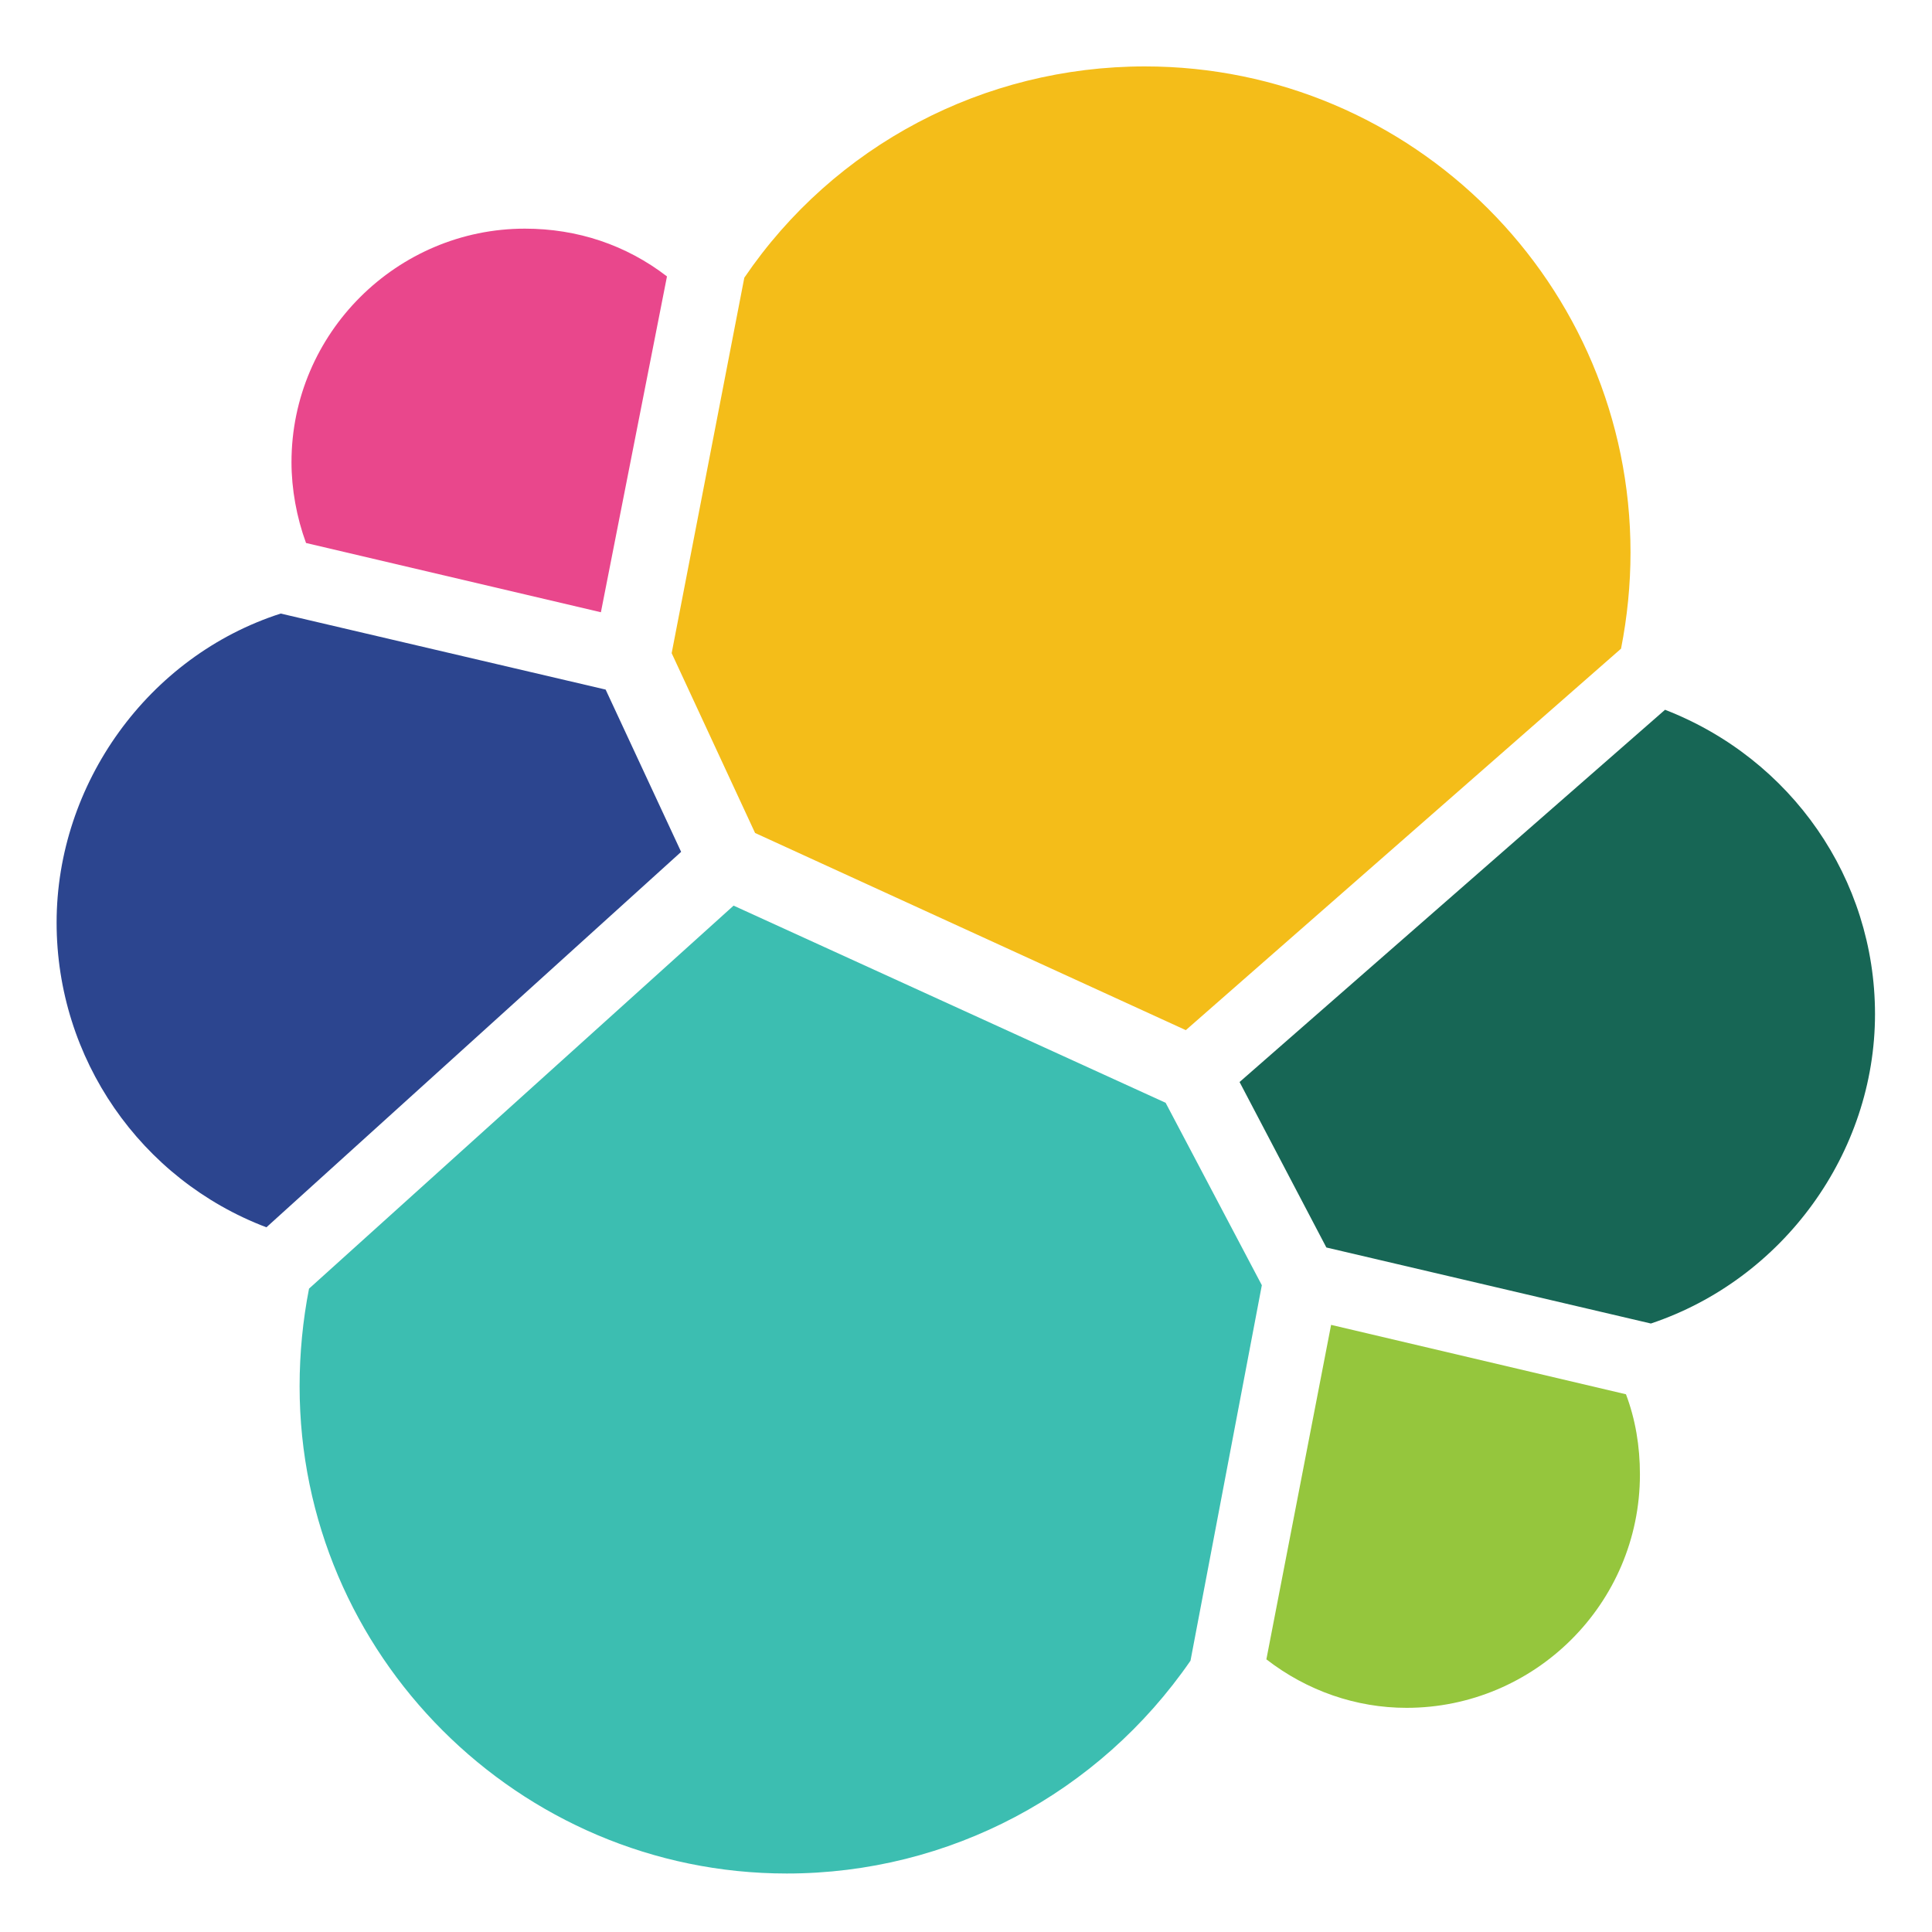
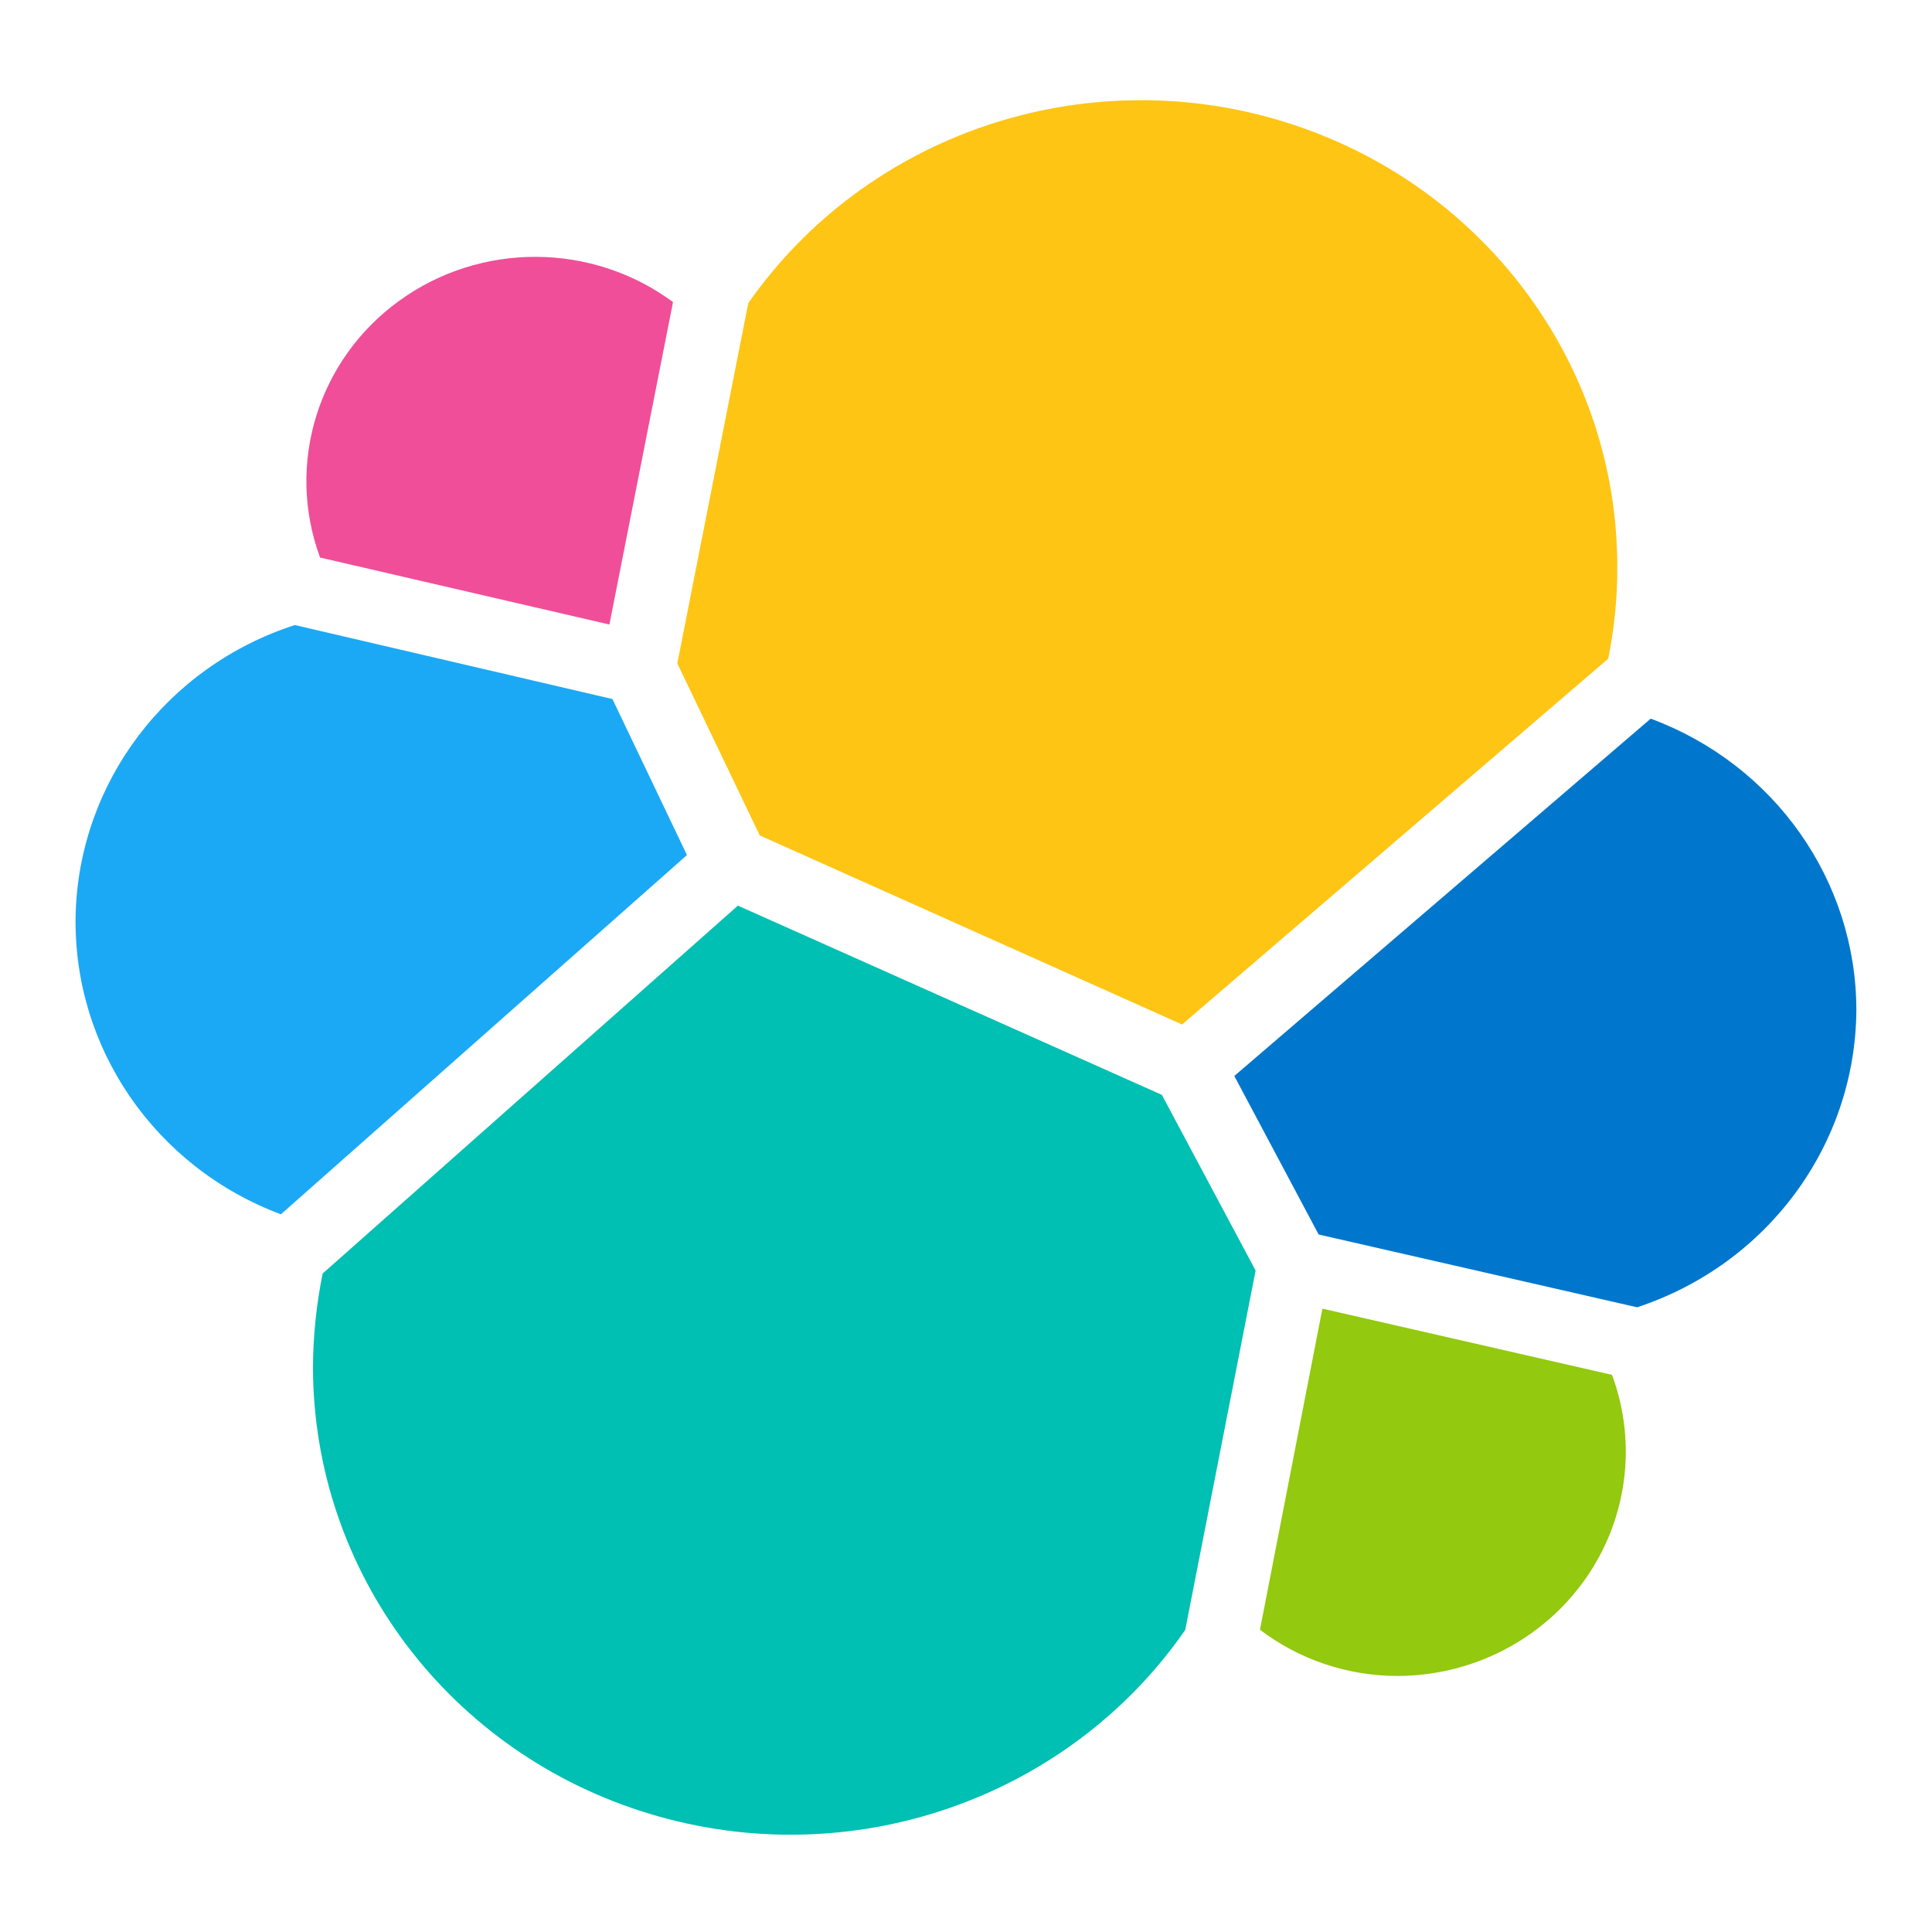
- <svg xmlns="http://www.w3.org/2000/svg" width="40px" height="40px" viewBox="0 0 40 40" version="1.1">
+ <svg xmlns="http://www.w3.org/2000/svg" width="40px" height="40px" viewBox="0 0 40 39" version="1.1">
  <g id="surface1">
-     <path style=" stroke:none;fill-rule:nonzero;fill:rgb(100%,100%,100%);fill-opacity:1;" d="M 39.992 20.996 C 39.992 17.637 37.898 14.727 34.805 13.586 C 34.93 12.883 35 12.156 35 11.438 C 35 5.195 29.941 0.137 23.703 0.137 C 20.078 0.137 16.68 1.867 14.562 4.836 C 13.516 4.023 12.246 3.594 10.906 3.594 C 7.609 3.594 4.891 6.281 4.891 9.609 C 4.891 10.32 5.031 11.047 5.254 11.699 C 2.117 12.773 0 15.773 0 19.102 C 0 22.469 2.09 25.41 5.227 26.555 C 5.098 27.234 5.031 27.949 5.031 28.703 C 5.031 34.902 10.086 39.969 16.289 39.969 C 19.953 39.969 23.312 38.203 25.43 35.266 C 26.477 36.086 27.781 36.543 29.121 36.543 C 32.422 36.543 35.125 33.859 35.125 30.527 C 35.125 29.812 35 29.094 34.766 28.445 C 37.844 27.336 39.992 24.328 39.992 20.996 Z M 39.992 20.996 " />
-     <path style=" stroke:none;fill-rule:nonzero;fill:rgb(95.686%,74.118%,9.804%);fill-opacity:1;" d="M 15.633 17.246 L 24.551 21.328 L 33.562 13.43 C 33.691 12.773 33.758 12.102 33.758 11.438 C 33.758 5.879 29.25 1.375 23.703 1.375 C 20.371 1.375 17.273 3.008 15.41 5.75 L 13.906 13.523 Z M 15.633 17.246 " />
-     <path style=" stroke:none;fill-rule:nonzero;fill:rgb(23.529%,74.51%,69.412%);fill-opacity:1;" d="M 6.398 26.68 C 6.27 27.336 6.203 28.016 6.203 28.703 C 6.203 34.258 10.742 38.789 16.289 38.789 C 19.656 38.789 22.754 37.129 24.648 34.383 L 26.125 26.609 L 24.133 22.832 L 15.188 18.75 Z M 6.398 26.68 " />
-     <path style=" stroke:none;fill-rule:nonzero;fill:rgb(91.373%,27.843%,54.902%);fill-opacity:1;" d="M 6.336 11.242 L 12.441 12.676 L 13.809 5.723 C 12.961 5.07 11.953 4.734 10.867 4.734 C 8.223 4.734 6.035 6.895 6.035 9.57 C 6.035 10.125 6.141 10.711 6.336 11.242 Z M 6.336 11.242 " />
-     <path style=" stroke:none;fill-rule:nonzero;fill:rgb(17.255%,27.059%,56.078%);fill-opacity:1;" d="M 5.812 12.703 C 3.066 13.586 1.172 16.23 1.172 19.102 C 1.172 21.914 2.91 24.422 5.516 25.41 L 14.102 17.637 L 12.539 14.277 Z M 5.812 12.703 " />
-     <path style=" stroke:none;fill-rule:nonzero;fill:rgb(58.431%,77.647%,23.922%);fill-opacity:1;" d="M 26.219 34.355 C 27.062 35.008 28.078 35.359 29.121 35.359 C 31.766 35.359 33.953 33.211 33.953 30.527 C 33.953 29.941 33.859 29.383 33.664 28.867 L 27.559 27.43 Z M 26.219 34.355 " />
-     <path style=" stroke:none;fill-rule:nonzero;fill:rgb(9.02%,40%,33.333%);fill-opacity:1;" d="M 27.461 25.828 L 34.18 27.402 C 36.922 26.484 38.82 23.867 38.82 20.996 C 38.82 18.195 37.09 15.711 34.473 14.695 L 25.664 22.402 Z M 27.461 25.828 " />
+     <path style=" stroke:none;fill-rule:nonzero;fill:rgb(100%,100%,100%);fill-opacity:1;" d="M 39.977 20.434 C 39.988 17.18 37.906 14.27 34.785 13.168 C 35.801 8.066 33.059 2.961 28.191 0.898 C 23.324 -1.164 17.648 0.371 14.551 4.59 C 12.434 2.984 9.488 2.949 7.332 4.504 C 5.176 6.055 4.332 8.82 5.266 11.277 C 2.133 12.395 0.039 15.305 0.023 18.57 C 0.012 21.84 2.105 24.762 5.246 25.859 C 5.113 26.555 5.047 27.258 5.047 27.961 C 5.043 32.758 8.199 37.004 12.855 38.473 C 17.512 39.938 22.602 38.293 25.449 34.395 C 27.562 35.992 30.5 36.027 32.652 34.484 C 34.809 32.938 35.66 30.184 34.742 27.727 C 37.871 26.609 39.961 23.699 39.977 20.434 " />
+     <path style=" stroke:none;fill-rule:nonzero;fill:rgb(99.608%,77.255%,7.843%);fill-opacity:1;" d="M 15.73 16.797 L 24.473 20.711 L 33.297 13.137 C 33.422 12.512 33.488 11.875 33.484 11.238 C 33.488 7.004 30.672 3.262 26.543 2.008 C 22.414 0.754 17.934 2.281 15.492 5.777 L 14.023 13.234 Z M 15.73 16.797 " />
+     <path style=" stroke:none;fill-rule:nonzero;fill:rgb(0%,74.902%,70.196%);fill-opacity:1;" d="M 6.68 25.867 C 6.551 26.504 6.484 27.148 6.48 27.797 C 6.48 32.051 9.309 35.805 13.457 37.055 C 17.605 38.309 22.102 36.762 24.539 33.246 L 25.996 25.805 L 24.055 22.168 L 15.277 18.25 Z M 6.68 25.867 " />
+     <path style=" stroke:none;fill-rule:nonzero;fill:rgb(94.118%,30.588%,59.608%);fill-opacity:1;" d="M 6.625 11.043 L 12.617 12.43 L 13.934 5.754 C 12.258 4.516 9.953 4.504 8.266 5.727 C 6.582 6.945 5.914 9.105 6.625 11.039 " />
+     <path style=" stroke:none;fill-rule:nonzero;fill:rgb(10.588%,66.275%,96.078%);fill-opacity:1;" d="M 6.105 12.441 C 3.449 13.297 1.633 15.703 1.566 18.441 C 1.504 21.18 3.203 23.664 5.816 24.641 L 14.223 17.203 L 12.68 13.973 Z M 6.105 12.441 " />
+     <path style=" stroke:none;fill-rule:nonzero;fill:rgb(57.647%,78.824%,5.49%);fill-opacity:1;" d="M 26.086 33.242 C 26.902 33.863 27.906 34.199 28.938 34.199 C 30.48 34.195 31.926 33.453 32.809 32.211 C 33.691 30.973 33.902 29.387 33.375 27.965 L 27.379 26.594 Z M 26.086 33.242 " />
+     <path style=" stroke:none;fill-rule:nonzero;fill:rgb(0%,46.667%,80%);fill-opacity:1;" d="M 27.301 25.059 L 33.895 26.566 C 36.594 25.676 38.414 23.207 38.434 20.418 C 38.434 17.734 36.738 15.328 34.176 14.379 L 25.555 21.777 Z M 27.301 25.059 " />
  </g>
</svg>
